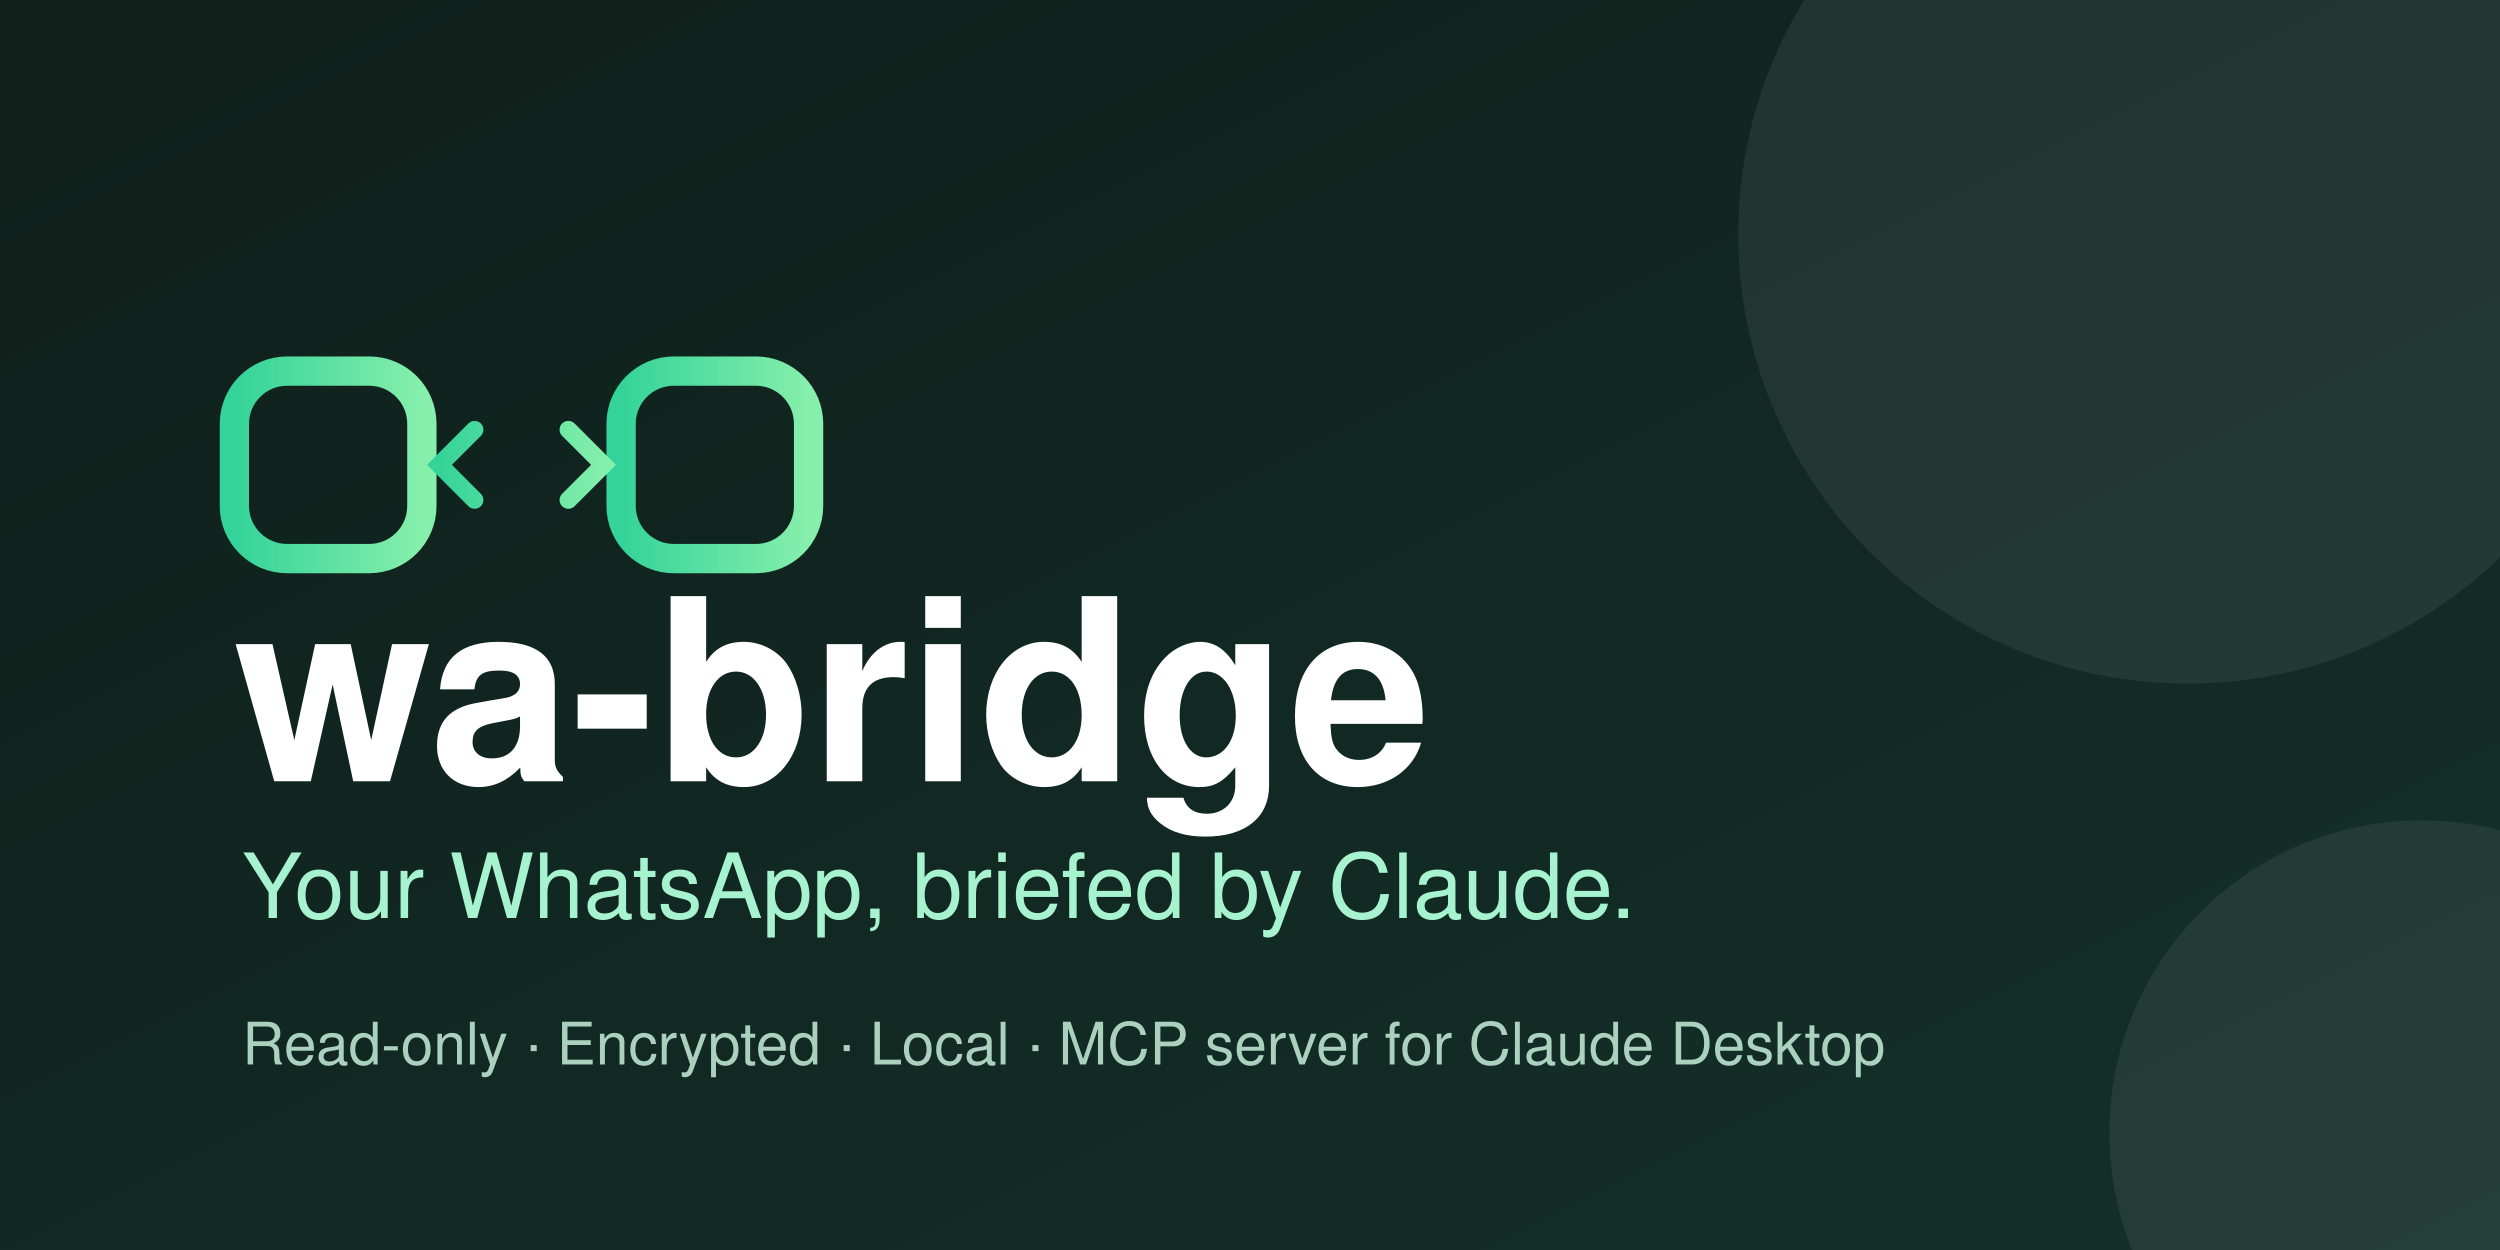
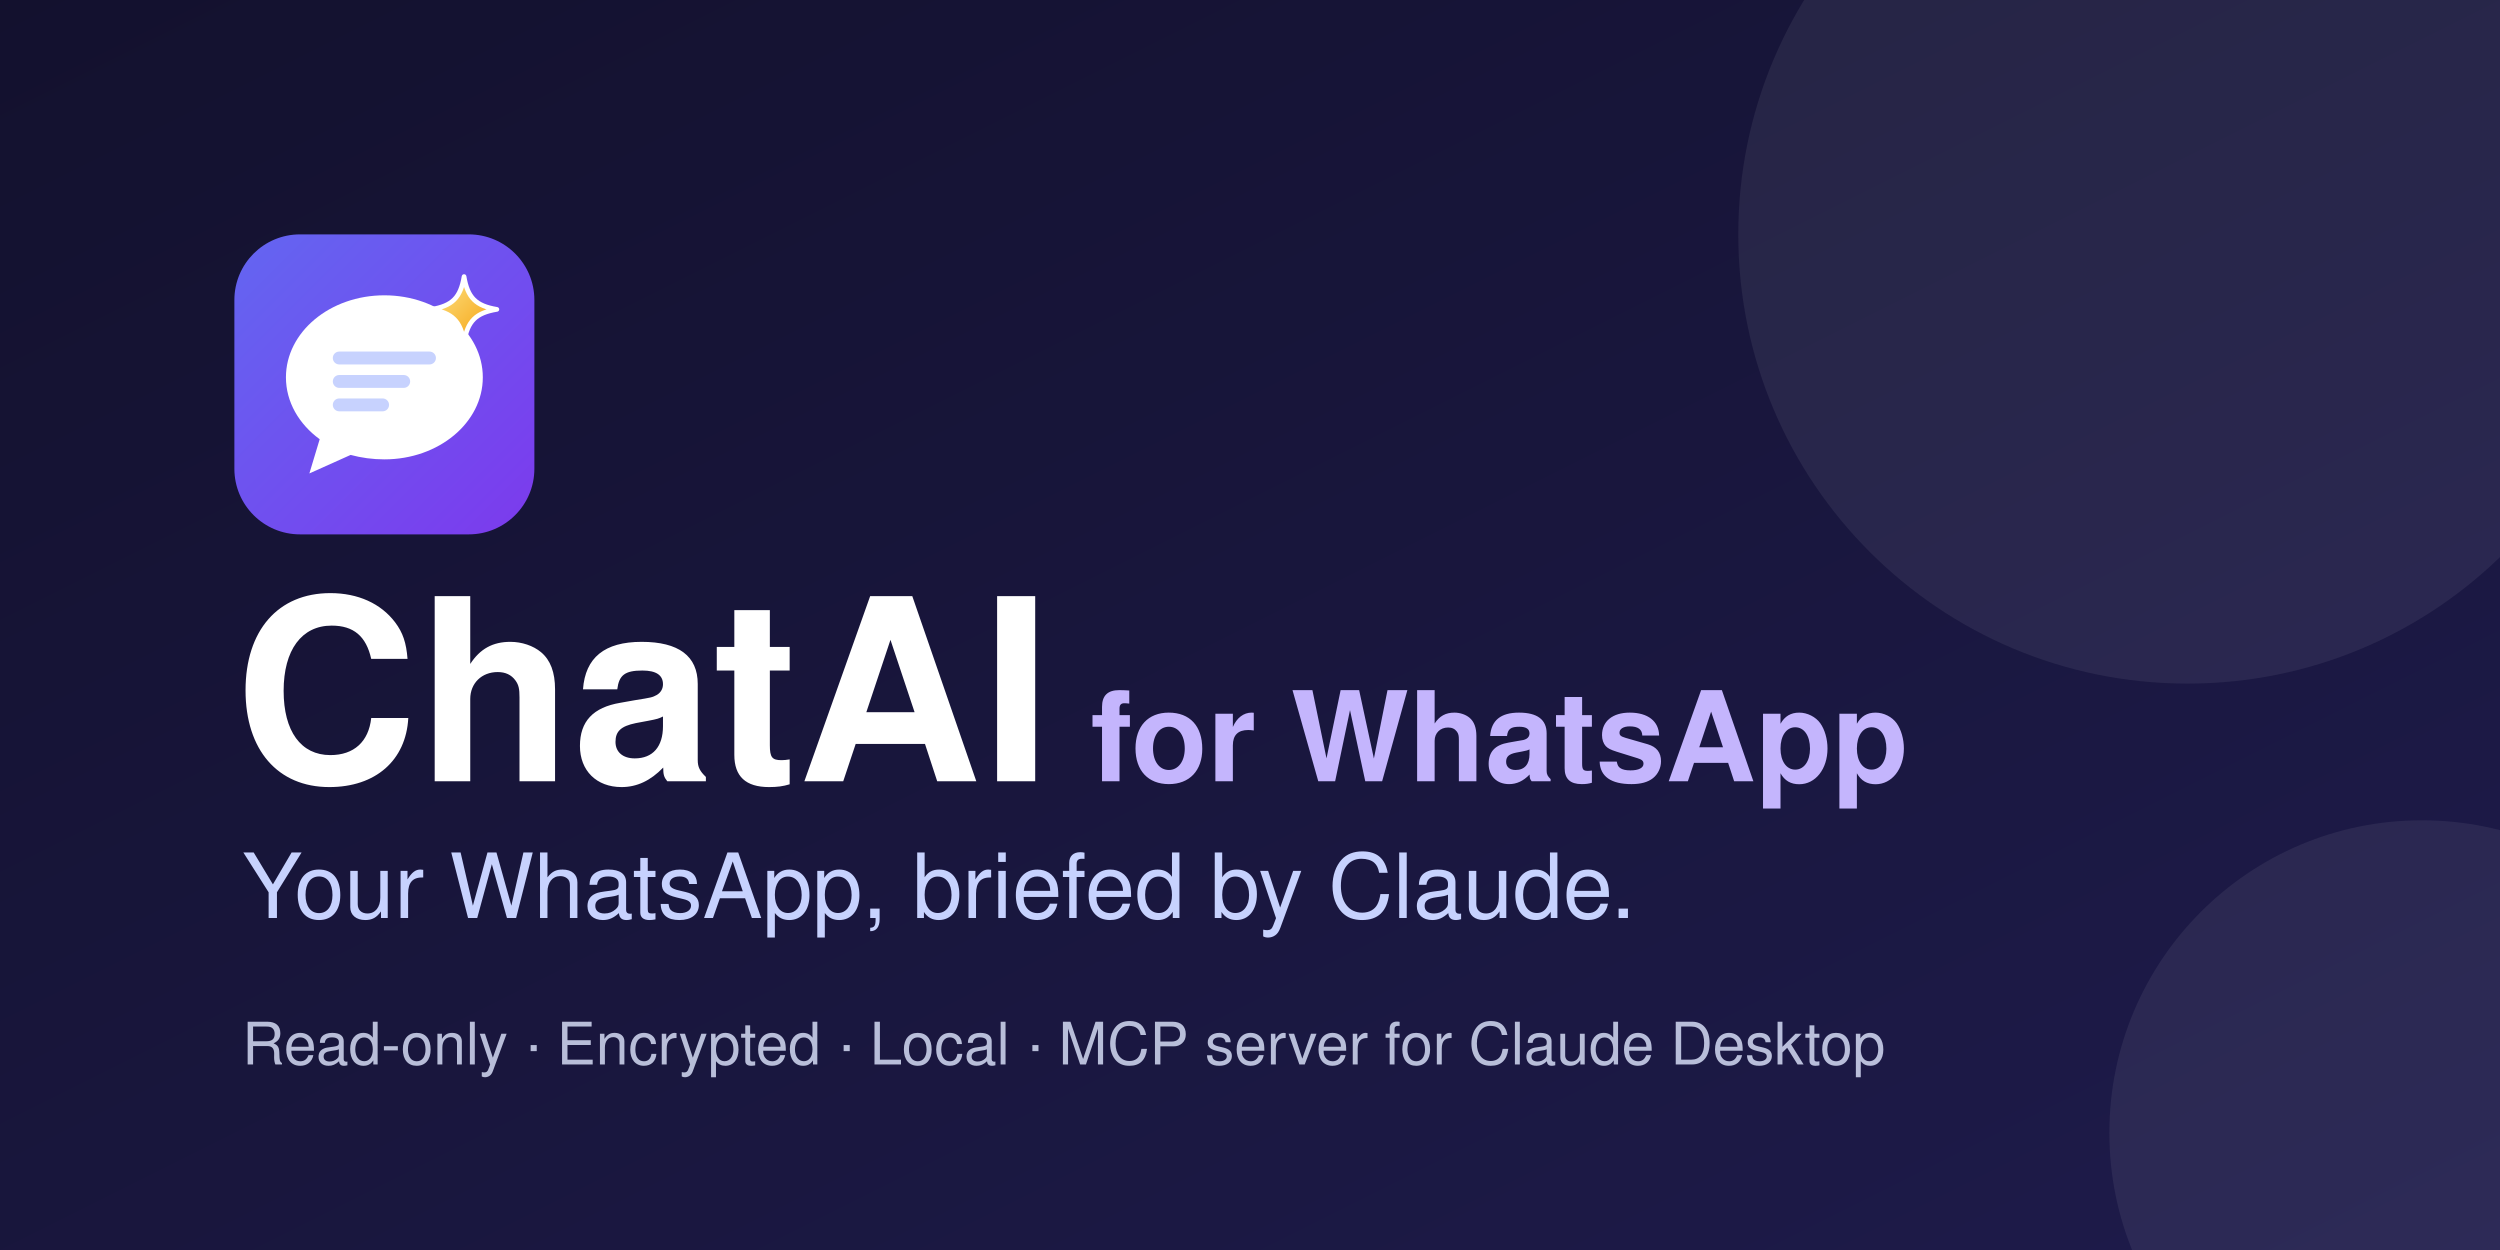
<svg xmlns="http://www.w3.org/2000/svg" viewBox="0 0 1280 640" width="1280" height="640">
  <defs>
    <linearGradient id="bg" x1="0" y1="0" x2="1" y2="1">
-       <stop offset="0" stop-color="#0f1f1a" />
-       <stop offset="1" stop-color="#14302a" />
+       <stop offset="0" stop-color="#13112e" />
+       <stop offset="1" stop-color="#1e1b4b" />
    </linearGradient>
    <linearGradient id="ac" x1="0" y1="0" x2="1" y2="0">
-       <stop offset="0" stop-color="#34d399" />
-       <stop offset="1" stop-color="#86efac" />
+       <stop offset="0" stop-color="#818cf8" />
+       <stop offset="1" stop-color="#c4b5fd" />
    </linearGradient>
  </defs>
  <rect width="1280" height="640" fill="url(#bg)" />
  <g opacity="0.07" fill="#fff">
    <circle cx="1120" cy="120" r="230" />
    <circle cx="1240" cy="580" r="160" />
  </g>
-   <g transform="translate(120 130) scale(1.5)" fill="none" stroke="url(#ac)" stroke-width="10" stroke-linecap="round">
-     <rect x="0" y="40" width="64" height="64" rx="18" />
-     <rect x="132" y="40" width="64" height="64" rx="18" />
-     <path d="M70 72h56" />
-     <path d="M82 60l-12 12 12 12M114 60l12 12-12 12" stroke-width="6" />
+   <g transform="translate(120 120) scale(0.3)">
+     <defs>
+       <linearGradient id="lgTile" x1="0" y1="0" x2="1" y2="1">
+         <stop offset="0" stop-color="#6366f1" />
+         <stop offset="1" stop-color="#7c3aed" />
+       </linearGradient>
+       <linearGradient id="lgSpark" x1="0" y1="0" x2="1" y2="1">
+         <stop offset="0" stop-color="#fde68a" />
+         <stop offset="1" stop-color="#f59e0b" />
+       </linearGradient>
+     </defs>
+     <rect width="512" height="512" rx="112" fill="url(#lgTile)" />
+     <path d="M256 104c-92.8 0-168 62.7-168 140 0 42.1 22.3 79.9 57.6 105.6L128 408l70.4-31.6c18.2 4.9 37.6 7.6 57.6 7.6 92.8 0 168-62.7 168-140S348.8 104 256 104z" fill="#ffffff" />
+     <rect x="168" y="200" width="176" height="22" rx="11" fill="#c7d2fe" />
+     <rect x="168" y="240" width="132" height="22" rx="11" fill="#c7d2fe" />
+     <rect x="168" y="280" width="96" height="22" rx="11" fill="#c7d2fe" />
+     <path d="M392 72c6 36 20 50 56 56-36 6-50 20-56 56-6-36-20-50-56-56 36-6 50-20 56-56z" fill="url(#lgSpark)" stroke="#ffffff" stroke-width="8" stroke-linejoin="round" />
  </g>
  <g font-family="Segoe UI, Helvetica, Arial, sans-serif">
-     <text x="120" y="400" font-size="130" font-weight="700" fill="#fff">wa-bridge</text>
-     <text x="124" y="470" font-size="46" fill="#a7f3d0">Your WhatsApp, briefed by Claude.</text>
-     <text x="124" y="545" font-size="30" fill="#d1fae5" fill-opacity="0.8">Read-only · Encrypted · Local · MCP server for Claude Desktop</text>
+     <text x="120" y="400" font-size="130" font-weight="700" fill="#fff">ChatAI<tspan font-size="64" font-weight="600" fill="#c4b5fd" dx="20">for WhatsApp</tspan>
+     </text>
+     <text x="124" y="470" font-size="46" fill="#c7d2fe">Your WhatsApp, briefed by Claude.</text>
+     <text x="124" y="545" font-size="30" fill="#e0e7ff" fill-opacity="0.8">Read-only · Encrypted · Local · MCP server for Claude Desktop</text>
  </g>
</svg>
